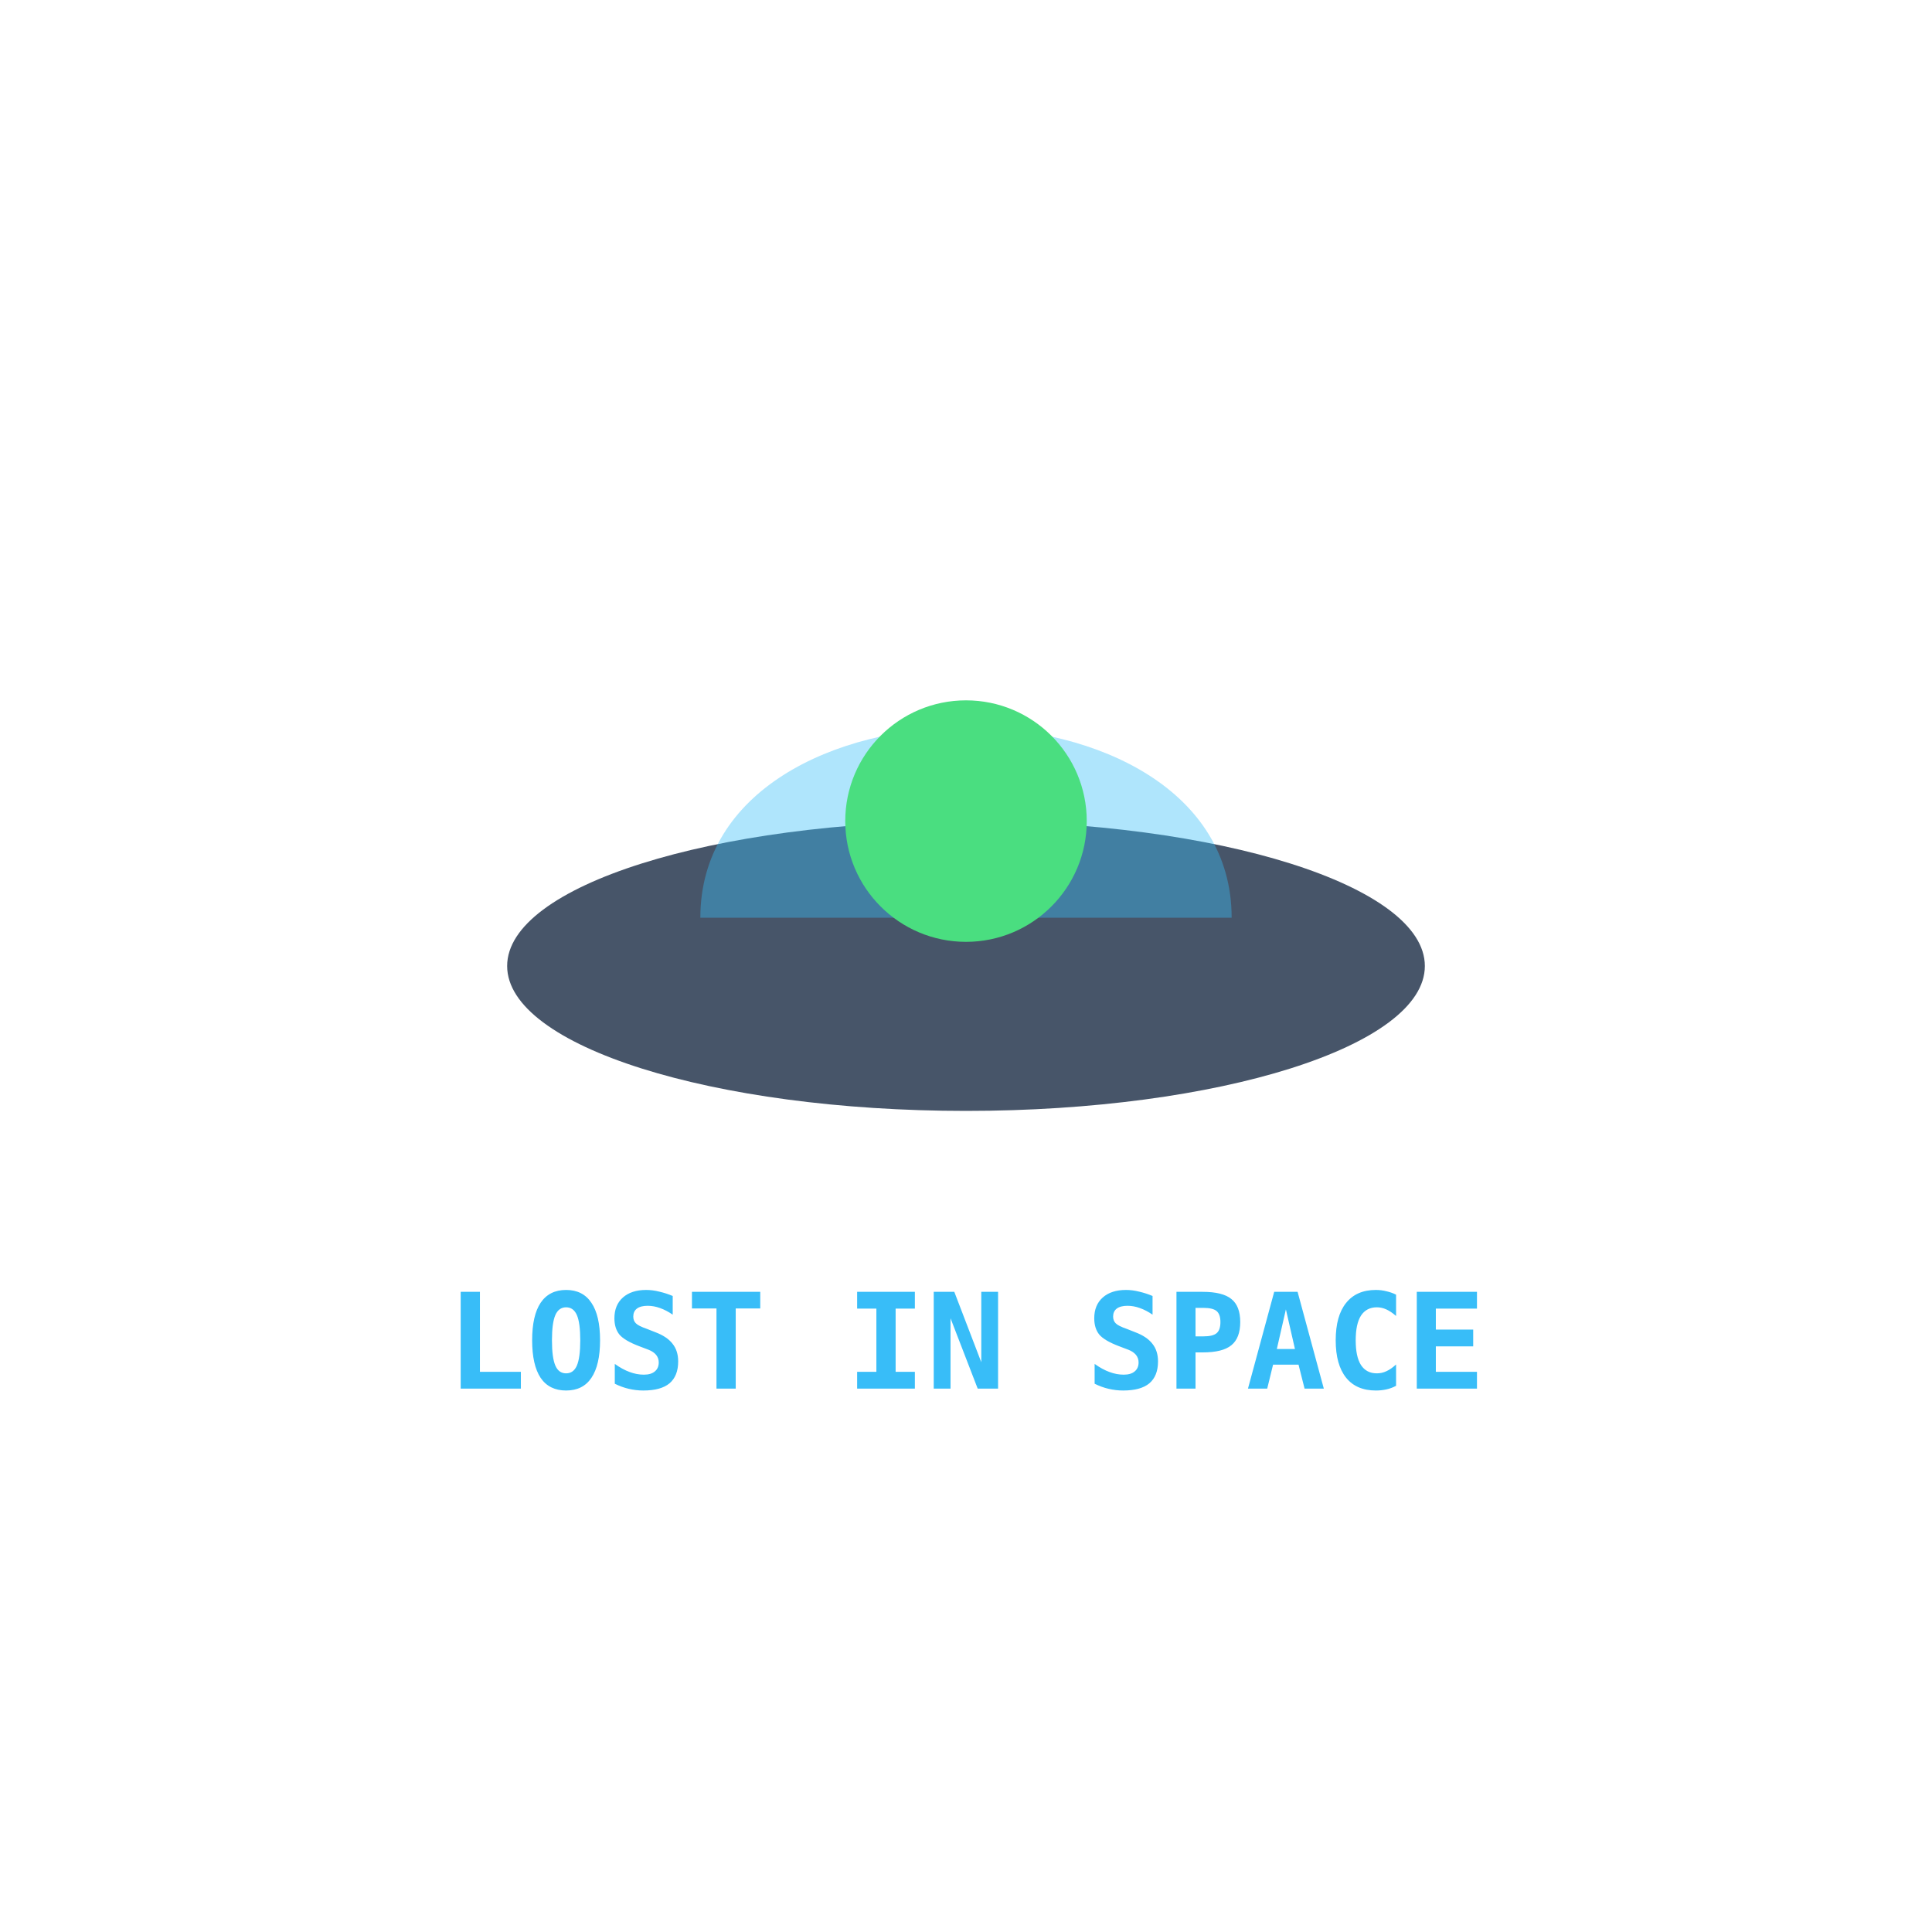
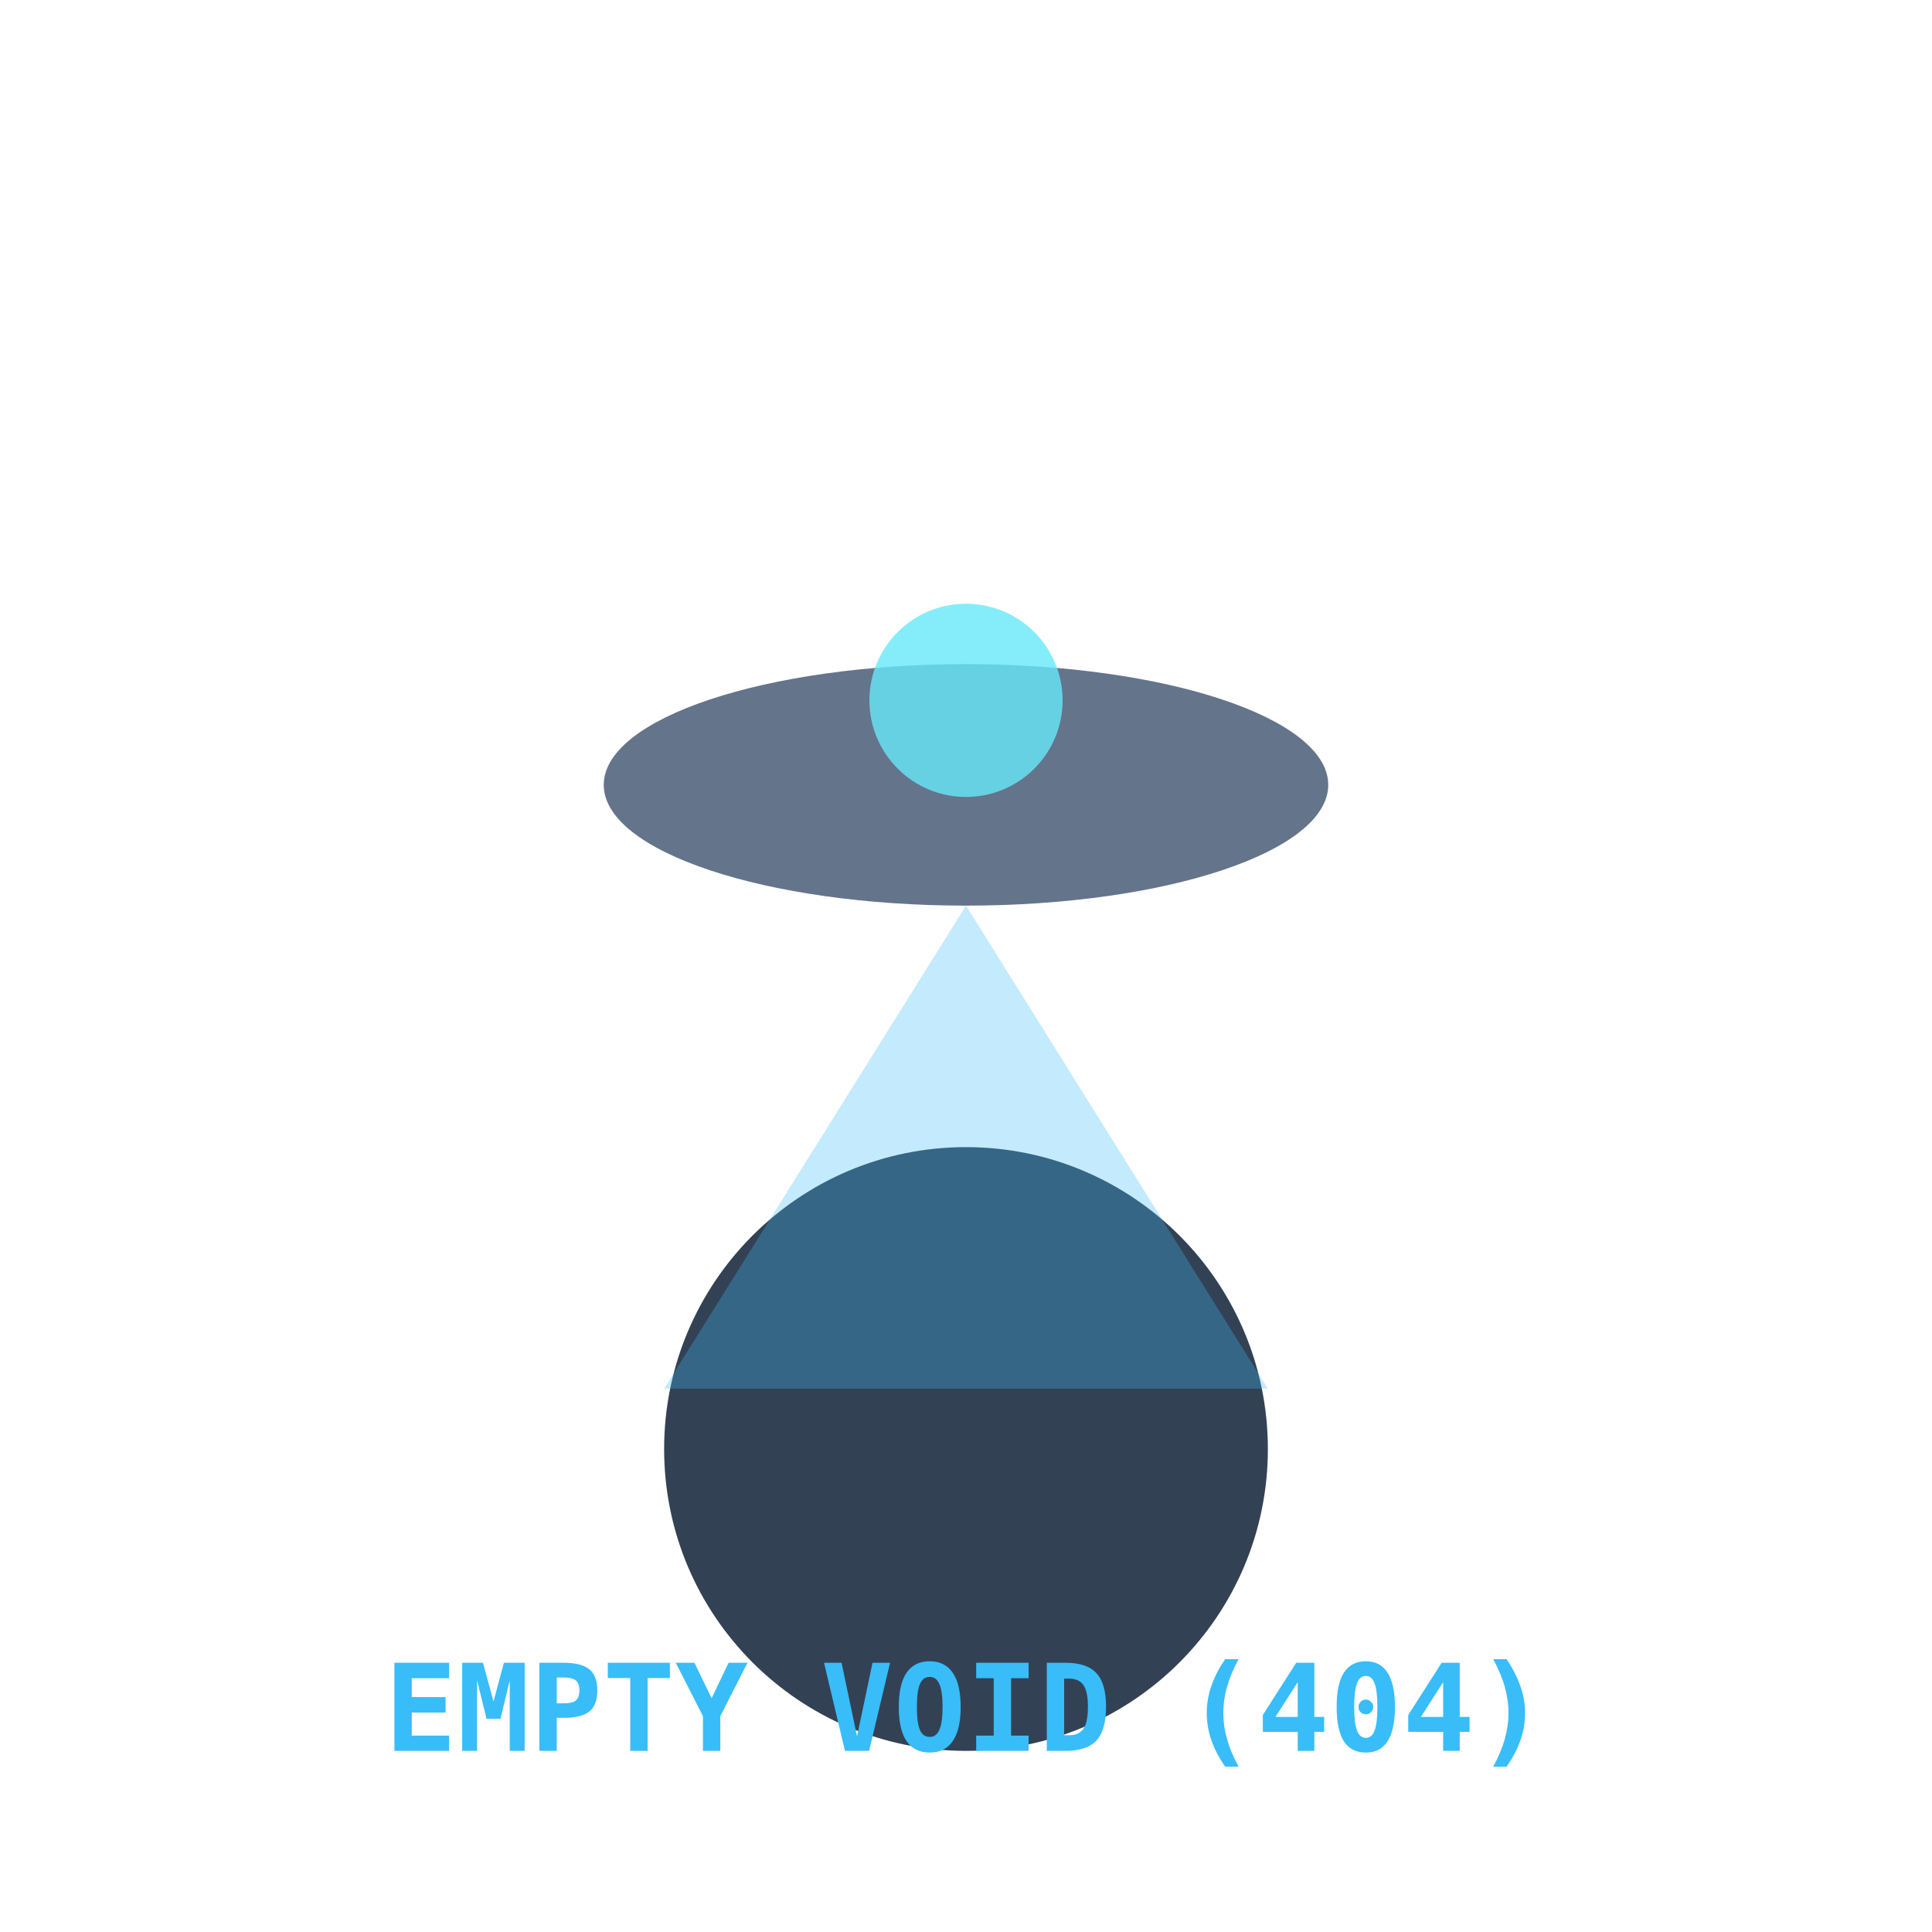
<svg xmlns="http://www.w3.org/2000/svg" viewBox="0 0 160 160" width="100%" height="100%">
-   <style>
-     @keyframes lost-ufo { 0%, 100% { transform: translateY(0); } 50% { transform: translateY(-10px) scale(0.9); } }
-     .lost { animation: lost-ufo 3s infinite; }
-   </style>
-   <g class="lost">
-     <ellipse cx="80" cy="80" rx="38" ry="12" fill="#475569" />
-     <path d="M 58 76 C 58 55 102 55 102 76 Z" fill="#38bdf8" opacity="0.4" />
-     <circle cx="80" cy="68" r="10" fill="#4ade80" />
-     <text x="80" y="115" font-family="monospace" font-size="11" font-weight="bold" fill="#38bdf8" text-anchor="middle">LOST IN SPACE</text>
-   </g>
+   <circle cx="80" cy="120" r="25" fill="#334155" />
+   <polygon points="80,75 55,115 105,115" fill="#38bdf8" opacity="0.3" />
+   <ellipse cx="80" cy="65" rx="30" ry="10" fill="#64748b" />
+   <circle cx="80" cy="58" r="8" fill="#67e8f9" opacity="0.8" />
+   <text x="80" y="145" font-family="monospace" font-size="10" font-weight="bold" fill="#38bdf8" text-anchor="middle">EMPTY VOID (404)</text>
</svg>
